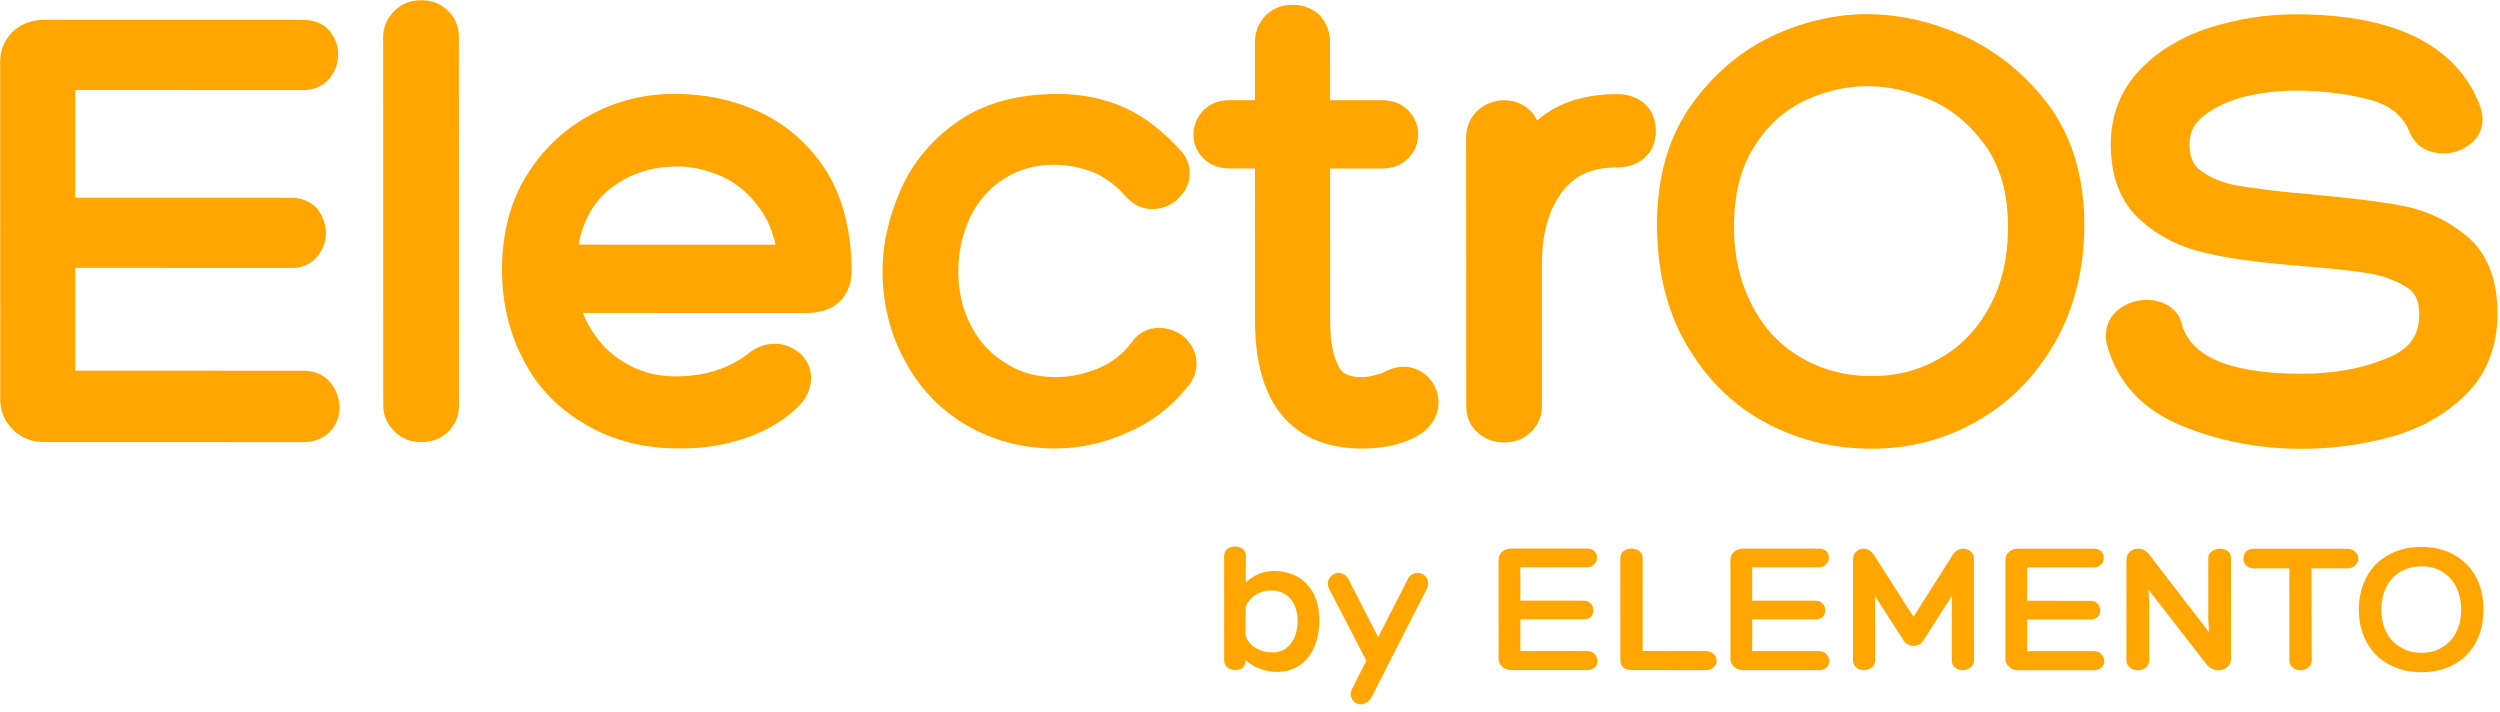
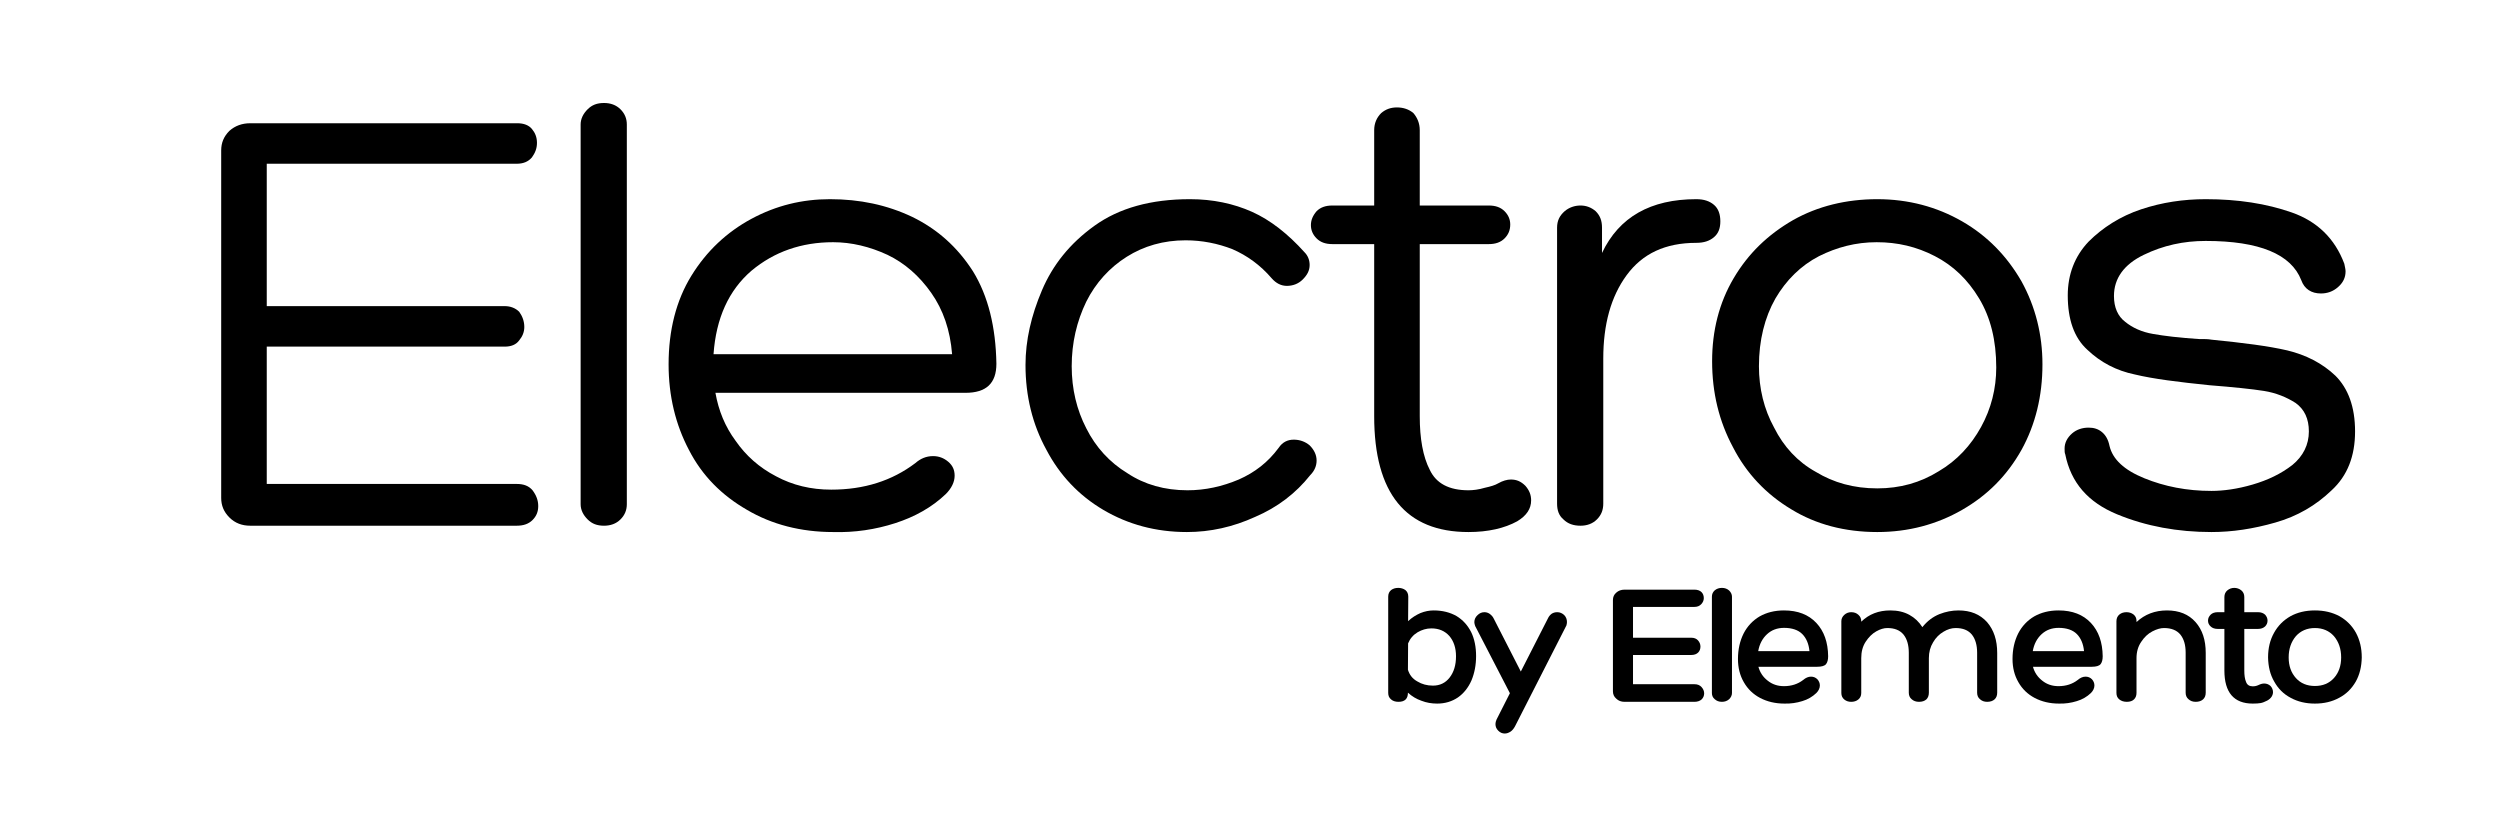
- <svg xmlns="http://www.w3.org/2000/svg" width="100%" height="100%" viewBox="0 0 274 78" version="1.1" xml:space="preserve" style="fill-rule:evenodd;clip-rule:evenodd;stroke-linejoin:round;stroke-miterlimit:2;">
-   <g transform="matrix(1,0,0,1,-1488.58,-1380.85)">
-     <g transform="matrix(0.155782,-0.269822,0.269995,0.155882,181.284,1917.22)">
-       <g transform="matrix(0.80518,1.39461,-1.39461,0.80518,5695.86,-411.98)">
-         <g transform="matrix(41.6667,0,0,41.6667,1322.83,2267.72)">
-           <path d="M0.308,-0.519C0.358,-0.519 0.401,-0.508 0.438,-0.487C0.474,-0.465 0.501,-0.435 0.521,-0.396C0.54,-0.357 0.549,-0.311 0.549,-0.26C0.549,-0.209 0.54,-0.163 0.523,-0.122C0.505,-0.081 0.479,-0.048 0.446,-0.025C0.412,-0.002 0.373,0.01 0.328,0.01C0.297,0.01 0.267,0.005 0.239,-0.006C0.21,-0.016 0.185,-0.031 0.162,-0.052C0.162,-0.017 0.144,-0 0.108,-0C0.09,-0 0.076,-0.005 0.066,-0.014C0.055,-0.023 0.05,-0.035 0.05,-0.051L0.05,-0.597C0.05,-0.614 0.056,-0.626 0.067,-0.635C0.078,-0.643 0.091,-0.647 0.107,-0.647C0.122,-0.647 0.136,-0.643 0.147,-0.635C0.158,-0.626 0.164,-0.614 0.164,-0.597L0.163,-0.458C0.184,-0.478 0.208,-0.493 0.233,-0.504C0.258,-0.514 0.283,-0.519 0.308,-0.519ZM0.304,-0.092C0.343,-0.092 0.375,-0.107 0.399,-0.138C0.423,-0.169 0.435,-0.209 0.435,-0.259C0.435,-0.306 0.422,-0.345 0.397,-0.374C0.371,-0.403 0.337,-0.417 0.295,-0.417C0.267,-0.417 0.241,-0.409 0.217,-0.395C0.192,-0.38 0.174,-0.359 0.163,-0.332L0.162,-0.182C0.171,-0.153 0.188,-0.131 0.215,-0.116C0.241,-0.1 0.271,-0.092 0.304,-0.092Z" style="fill:rgb(255,166,0);fill-rule:nonzero;" />
-         </g>
-         <g transform="matrix(41.6667,0,0,41.6667,1347.75,2267.72)">
-           <path d="M0.466,-0.509C0.481,-0.509 0.494,-0.503 0.505,-0.493C0.516,-0.482 0.521,-0.468 0.521,-0.453C0.521,-0.448 0.52,-0.441 0.518,-0.434L0.226,0.139C0.219,0.152 0.211,0.162 0.201,0.169C0.19,0.176 0.179,0.18 0.168,0.18C0.154,0.18 0.142,0.175 0.131,0.164C0.12,0.153 0.115,0.141 0.115,0.126C0.115,0.119 0.117,0.11 0.121,0.101L0.197,-0.049L0,-0.43C-0.003,-0.439 -0.005,-0.446 -0.005,-0.452C-0.005,-0.467 0.001,-0.481 0.013,-0.492C0.024,-0.503 0.037,-0.509 0.052,-0.509C0.063,-0.509 0.073,-0.506 0.083,-0.499C0.092,-0.492 0.1,-0.484 0.105,-0.473L0.259,-0.172L0.413,-0.474C0.418,-0.485 0.425,-0.493 0.434,-0.5C0.443,-0.506 0.454,-0.509 0.466,-0.509Z" style="fill:rgb(255,166,0);fill-rule:nonzero;" />
-         </g>
-         <g transform="matrix(41.6667,0,0,41.6667,1382.42,2267.72)">
-           <path d="M0.521,-0.1C0.538,-0.1 0.551,-0.095 0.561,-0.084C0.571,-0.073 0.576,-0.061 0.576,-0.048C0.576,-0.035 0.571,-0.023 0.562,-0.014C0.552,-0.005 0.538,-0 0.521,-0L0.124,-0C0.105,-0 0.089,-0.006 0.077,-0.018C0.064,-0.029 0.058,-0.043 0.058,-0.06L0.058,-0.578C0.058,-0.595 0.064,-0.609 0.077,-0.62C0.089,-0.631 0.105,-0.637 0.124,-0.637L0.521,-0.637C0.538,-0.637 0.552,-0.632 0.561,-0.623C0.57,-0.614 0.574,-0.602 0.574,-0.589C0.574,-0.576 0.569,-0.565 0.56,-0.555C0.55,-0.544 0.537,-0.539 0.521,-0.539L0.172,-0.539L0.172,-0.364L0.503,-0.364C0.519,-0.364 0.532,-0.359 0.541,-0.349C0.55,-0.339 0.555,-0.327 0.555,-0.314C0.555,-0.301 0.551,-0.289 0.542,-0.28C0.533,-0.271 0.52,-0.266 0.503,-0.266L0.172,-0.266L0.172,-0.1L0.521,-0.1Z" style="fill:rgb(255,166,0);fill-rule:nonzero;" />
-         </g>
-         <g transform="matrix(41.6667,0,0,41.6667,1409.04,2267.72)">
-           <path d="M0.117,-0C0.096,-0 0.081,-0.005 0.072,-0.014C0.062,-0.023 0.057,-0.036 0.057,-0.054L0.057,-0.586C0.057,-0.602 0.063,-0.615 0.075,-0.624C0.086,-0.632 0.1,-0.637 0.116,-0.637C0.131,-0.637 0.145,-0.632 0.157,-0.624C0.168,-0.615 0.174,-0.602 0.174,-0.586L0.174,-0.1L0.502,-0.1C0.521,-0.1 0.535,-0.095 0.546,-0.085C0.557,-0.075 0.562,-0.063 0.562,-0.05C0.562,-0.036 0.557,-0.024 0.546,-0.015C0.535,-0.005 0.521,-0 0.502,-0L0.117,-0Z" style="fill:rgb(255,166,0);fill-rule:nonzero;" />
-         </g>
-         <g transform="matrix(41.6667,0,0,41.6667,1433.04,2267.72)">
-           <path d="M0.521,-0.1C0.538,-0.1 0.551,-0.095 0.561,-0.084C0.571,-0.073 0.576,-0.061 0.576,-0.048C0.576,-0.035 0.571,-0.023 0.562,-0.014C0.552,-0.005 0.538,-0 0.521,-0L0.124,-0C0.105,-0 0.089,-0.006 0.077,-0.018C0.064,-0.029 0.058,-0.043 0.058,-0.06L0.058,-0.578C0.058,-0.595 0.064,-0.609 0.077,-0.62C0.089,-0.631 0.105,-0.637 0.124,-0.637L0.521,-0.637C0.538,-0.637 0.552,-0.632 0.561,-0.623C0.57,-0.614 0.574,-0.602 0.574,-0.589C0.574,-0.576 0.569,-0.565 0.56,-0.555C0.55,-0.544 0.537,-0.539 0.521,-0.539L0.172,-0.539L0.172,-0.364L0.503,-0.364C0.519,-0.364 0.532,-0.359 0.541,-0.349C0.55,-0.339 0.555,-0.327 0.555,-0.314C0.555,-0.301 0.551,-0.289 0.542,-0.28C0.533,-0.271 0.52,-0.266 0.503,-0.266L0.172,-0.266L0.172,-0.1L0.521,-0.1Z" style="fill:rgb(255,166,0);fill-rule:nonzero;" />
-         </g>
-         <g transform="matrix(41.6667,0,0,41.6667,1459.67,2267.72)">
-           <path d="M0.118,-0.637C0.127,-0.637 0.137,-0.634 0.146,-0.629C0.155,-0.624 0.163,-0.616 0.169,-0.607L0.378,-0.28L0.586,-0.608C0.592,-0.617 0.6,-0.624 0.61,-0.63C0.619,-0.635 0.629,-0.637 0.639,-0.637C0.654,-0.637 0.668,-0.632 0.679,-0.622C0.69,-0.612 0.695,-0.598 0.695,-0.581L0.695,-0.052C0.695,-0.035 0.689,-0.023 0.677,-0.014C0.665,-0.005 0.651,-0 0.636,-0C0.62,-0 0.607,-0.005 0.596,-0.014C0.584,-0.023 0.579,-0.035 0.579,-0.052L0.579,-0.389L0.43,-0.156C0.425,-0.147 0.417,-0.14 0.408,-0.135C0.399,-0.13 0.389,-0.127 0.378,-0.127C0.367,-0.127 0.357,-0.13 0.347,-0.136C0.337,-0.141 0.329,-0.149 0.324,-0.159L0.177,-0.388L0.177,-0.052C0.177,-0.035 0.171,-0.023 0.16,-0.014C0.148,-0.005 0.134,-0 0.119,-0C0.103,-0 0.089,-0.005 0.078,-0.014C0.067,-0.023 0.061,-0.035 0.061,-0.052L0.061,-0.58C0.061,-0.597 0.067,-0.61 0.078,-0.621C0.089,-0.632 0.103,-0.637 0.118,-0.637Z" style="fill:rgb(255,166,0);fill-rule:nonzero;" />
-         </g>
-         <g transform="matrix(41.6667,0,0,41.6667,1493.08,2267.72)">
-           <path d="M0.521,-0.1C0.538,-0.1 0.551,-0.095 0.561,-0.084C0.571,-0.073 0.576,-0.061 0.576,-0.048C0.576,-0.035 0.571,-0.023 0.562,-0.014C0.552,-0.005 0.538,-0 0.521,-0L0.124,-0C0.105,-0 0.089,-0.006 0.077,-0.018C0.064,-0.029 0.058,-0.043 0.058,-0.06L0.058,-0.578C0.058,-0.595 0.064,-0.609 0.077,-0.62C0.089,-0.631 0.105,-0.637 0.124,-0.637L0.521,-0.637C0.538,-0.637 0.552,-0.632 0.561,-0.623C0.57,-0.614 0.574,-0.602 0.574,-0.589C0.574,-0.576 0.569,-0.565 0.56,-0.555C0.55,-0.544 0.537,-0.539 0.521,-0.539L0.172,-0.539L0.172,-0.364L0.503,-0.364C0.519,-0.364 0.532,-0.359 0.541,-0.349C0.55,-0.339 0.555,-0.327 0.555,-0.314C0.555,-0.301 0.551,-0.289 0.542,-0.28C0.533,-0.271 0.52,-0.266 0.503,-0.266L0.172,-0.266L0.172,-0.1L0.521,-0.1Z" style="fill:rgb(255,166,0);fill-rule:nonzero;" />
-         </g>
-         <g transform="matrix(41.6667,0,0,41.6667,1519.71,2267.72)">
-           <path d="M0.482,-0.588C0.482,-0.603 0.488,-0.615 0.501,-0.624C0.513,-0.633 0.527,-0.637 0.543,-0.637C0.559,-0.637 0.573,-0.633 0.584,-0.625C0.595,-0.616 0.601,-0.604 0.601,-0.588L0.601,-0.06C0.601,-0.041 0.594,-0.027 0.581,-0.016C0.568,-0.005 0.552,-0 0.534,-0C0.523,-0 0.511,-0.003 0.501,-0.008C0.49,-0.013 0.481,-0.02 0.474,-0.029L0.168,-0.423L0.172,-0.367L0.172,-0.053C0.172,-0.036 0.166,-0.023 0.155,-0.014C0.143,-0.005 0.129,-0 0.113,-0C0.096,-0 0.082,-0.005 0.071,-0.014C0.059,-0.023 0.053,-0.036 0.053,-0.053L0.053,-0.576C0.053,-0.595 0.059,-0.61 0.071,-0.621C0.083,-0.632 0.097,-0.637 0.114,-0.637C0.126,-0.637 0.137,-0.635 0.146,-0.63C0.155,-0.624 0.164,-0.617 0.172,-0.607L0.486,-0.199L0.482,-0.266L0.482,-0.588Z" style="fill:rgb(255,166,0);fill-rule:nonzero;" />
-         </g>
-         <g transform="matrix(41.6667,0,0,41.6667,1548.5,2267.72)">
-           <path d="M0.518,-0.637C0.536,-0.637 0.55,-0.632 0.561,-0.622C0.572,-0.611 0.577,-0.599 0.577,-0.585C0.577,-0.572 0.572,-0.56 0.561,-0.55C0.55,-0.539 0.536,-0.534 0.518,-0.534L0.332,-0.534L0.333,-0.053C0.333,-0.036 0.327,-0.023 0.315,-0.014C0.302,-0.005 0.289,-0 0.274,-0C0.259,-0 0.245,-0.005 0.234,-0.014C0.222,-0.023 0.216,-0.036 0.216,-0.053L0.216,-0.534L0.031,-0.534C0.013,-0.534 -0.001,-0.539 -0.011,-0.549C-0.02,-0.559 -0.025,-0.571 -0.025,-0.585C-0.025,-0.599 -0.02,-0.611 -0.011,-0.622C-0.001,-0.632 0.013,-0.637 0.031,-0.637L0.518,-0.637Z" style="fill:rgb(255,166,0);fill-rule:nonzero;" />
-         </g>
-         <g transform="matrix(41.6667,0,0,41.6667,1571.75,2267.72)">
-           <path d="M0.675,-0.318C0.675,-0.253 0.662,-0.196 0.635,-0.147C0.608,-0.097 0.57,-0.058 0.521,-0.031C0.471,-0.004 0.415,0.01 0.35,0.01C0.285,0.01 0.228,-0.004 0.179,-0.031C0.129,-0.058 0.09,-0.097 0.063,-0.147C0.036,-0.196 0.022,-0.253 0.022,-0.318C0.022,-0.383 0.036,-0.44 0.063,-0.49C0.09,-0.54 0.129,-0.579 0.179,-0.606C0.228,-0.633 0.285,-0.647 0.35,-0.647C0.414,-0.647 0.471,-0.633 0.52,-0.606C0.569,-0.579 0.608,-0.54 0.635,-0.491C0.662,-0.441 0.675,-0.383 0.675,-0.318ZM0.35,-0.092C0.391,-0.092 0.428,-0.101 0.459,-0.121C0.49,-0.139 0.515,-0.166 0.532,-0.2C0.549,-0.234 0.558,-0.273 0.558,-0.318C0.558,-0.363 0.549,-0.402 0.532,-0.437C0.515,-0.471 0.49,-0.498 0.459,-0.517C0.428,-0.536 0.391,-0.545 0.35,-0.545C0.309,-0.545 0.272,-0.536 0.24,-0.517C0.208,-0.498 0.183,-0.471 0.166,-0.437C0.149,-0.402 0.14,-0.363 0.14,-0.318C0.14,-0.273 0.149,-0.234 0.166,-0.2C0.183,-0.166 0.208,-0.139 0.24,-0.121C0.272,-0.101 0.309,-0.092 0.35,-0.092Z" style="fill:rgb(255,166,0);fill-rule:nonzero;" />
-         </g>
-       </g>
-     </g>
-     <g transform="matrix(0.155782,-0.269822,0.269995,0.155882,181.284,1917.22)">
-       <g transform="matrix(0.656435,1.13698,-1.13698,0.656435,5184.62,190.954)">
-         <g transform="matrix(164.887,0,0,164.887,1085.95,2149.61)">
-           <path d="M0.543,-0.066C0.554,-0.066 0.562,-0.063 0.568,-0.056C0.574,-0.048 0.577,-0.04 0.577,-0.031C0.577,-0.022 0.574,-0.015 0.568,-0.009C0.562,-0.003 0.554,-0 0.543,-0L0.122,-0C0.109,-0 0.098,-0.004 0.089,-0.013C0.08,-0.022 0.076,-0.032 0.076,-0.044L0.076,-0.593C0.076,-0.605 0.08,-0.615 0.089,-0.624C0.098,-0.632 0.109,-0.636 0.122,-0.636L0.544,-0.636C0.554,-0.636 0.562,-0.633 0.567,-0.627C0.572,-0.621 0.575,-0.614 0.575,-0.605C0.575,-0.596 0.572,-0.589 0.567,-0.582C0.561,-0.575 0.553,-0.572 0.543,-0.572L0.148,-0.572L0.148,-0.347L0.524,-0.347C0.533,-0.347 0.541,-0.344 0.547,-0.338C0.552,-0.331 0.555,-0.323 0.555,-0.314C0.555,-0.306 0.552,-0.299 0.547,-0.293C0.542,-0.286 0.534,-0.283 0.524,-0.283L0.148,-0.283L0.148,-0.066L0.543,-0.066Z" style="fill:rgb(255,166,0);fill-rule:nonzero;stroke:rgb(255,166,0);stroke-width:0.05px;" />
-         </g>
-         <g transform="matrix(164.887,0,0,164.887,1191.32,2149.61)">
-           <path d="M0.132,-0.034C0.132,-0.025 0.129,-0.017 0.122,-0.01C0.115,-0.003 0.106,-0 0.096,-0C0.085,-0 0.077,-0.003 0.07,-0.01C0.063,-0.017 0.059,-0.025 0.059,-0.034L0.059,-0.634C0.059,-0.643 0.063,-0.651 0.07,-0.658C0.077,-0.665 0.085,-0.668 0.096,-0.668C0.106,-0.668 0.115,-0.665 0.122,-0.658C0.129,-0.651 0.132,-0.643 0.132,-0.634L0.132,-0.034Z" style="fill:rgb(255,166,0);fill-rule:nonzero;stroke:rgb(255,166,0);stroke-width:0.05px;" />
-         </g>
-         <g transform="matrix(164.887,0,0,164.887,1226.27,2149.61)">
-           <path d="M0.558,-0.256C0.558,-0.225 0.542,-0.21 0.509,-0.21L0.114,-0.21C0.119,-0.182 0.129,-0.157 0.146,-0.134C0.162,-0.111 0.183,-0.092 0.21,-0.078C0.236,-0.064 0.265,-0.057 0.297,-0.057C0.349,-0.057 0.393,-0.071 0.43,-0.099C0.438,-0.106 0.447,-0.11 0.458,-0.11C0.467,-0.11 0.475,-0.107 0.482,-0.101C0.489,-0.095 0.492,-0.088 0.492,-0.079C0.492,-0.069 0.487,-0.059 0.478,-0.05C0.456,-0.029 0.429,-0.014 0.398,-0.004C0.367,0.006 0.334,0.011 0.3,0.01C0.249,0.01 0.203,-0.002 0.164,-0.025C0.124,-0.048 0.093,-0.079 0.072,-0.12C0.051,-0.16 0.04,-0.205 0.04,-0.255C0.04,-0.309 0.052,-0.356 0.076,-0.395C0.1,-0.434 0.132,-0.464 0.171,-0.485C0.21,-0.506 0.251,-0.516 0.295,-0.516C0.342,-0.516 0.385,-0.507 0.425,-0.488C0.464,-0.469 0.496,-0.441 0.521,-0.402C0.545,-0.363 0.557,-0.314 0.558,-0.256ZM0.488,-0.271C0.485,-0.309 0.474,-0.341 0.455,-0.368C0.436,-0.395 0.413,-0.415 0.386,-0.428C0.358,-0.441 0.329,-0.448 0.3,-0.448C0.25,-0.448 0.207,-0.433 0.171,-0.403C0.135,-0.372 0.115,-0.328 0.111,-0.271L0.488,-0.271Z" style="fill:rgb(255,166,0);fill-rule:nonzero;stroke:rgb(255,166,0);stroke-width:0.05px;" />
-         </g>
-         <g transform="matrix(164.887,0,0,164.887,1328.34,2149.61)">
-           <path d="M0.428,-0.391C0.41,-0.412 0.389,-0.427 0.366,-0.437C0.343,-0.446 0.318,-0.451 0.292,-0.451C0.257,-0.451 0.226,-0.442 0.199,-0.425C0.172,-0.408 0.15,-0.384 0.135,-0.354C0.12,-0.323 0.112,-0.289 0.112,-0.252C0.112,-0.216 0.12,-0.183 0.135,-0.154C0.15,-0.124 0.172,-0.1 0.2,-0.083C0.227,-0.065 0.259,-0.056 0.295,-0.056C0.323,-0.056 0.35,-0.062 0.376,-0.073C0.401,-0.084 0.422,-0.1 0.439,-0.123C0.445,-0.132 0.453,-0.136 0.463,-0.136C0.472,-0.136 0.481,-0.133 0.488,-0.127C0.495,-0.12 0.499,-0.112 0.499,-0.103C0.499,-0.095 0.496,-0.087 0.489,-0.08C0.466,-0.051 0.437,-0.029 0.402,-0.014C0.367,0.002 0.331,0.01 0.294,0.01C0.245,0.01 0.201,-0.002 0.162,-0.025C0.123,-0.048 0.093,-0.08 0.072,-0.12C0.05,-0.16 0.039,-0.205 0.039,-0.254C0.039,-0.293 0.048,-0.332 0.065,-0.372C0.082,-0.412 0.109,-0.446 0.148,-0.474C0.187,-0.502 0.237,-0.516 0.299,-0.516C0.335,-0.516 0.368,-0.509 0.397,-0.496C0.426,-0.483 0.454,-0.461 0.48,-0.432C0.485,-0.427 0.488,-0.42 0.488,-0.412C0.488,-0.403 0.484,-0.396 0.477,-0.389C0.47,-0.382 0.461,-0.379 0.452,-0.379C0.443,-0.379 0.435,-0.383 0.428,-0.391Z" style="fill:rgb(255,166,0);fill-rule:nonzero;stroke:rgb(255,166,0);stroke-width:0.05px;" />
-         </g>
-         <g transform="matrix(164.887,0,0,164.887,1417.05,2149.61)">
-           <path d="M0.287,-0.506C0.298,-0.506 0.306,-0.503 0.312,-0.497C0.318,-0.491 0.321,-0.484 0.321,-0.476C0.321,-0.467 0.318,-0.46 0.312,-0.454C0.306,-0.448 0.298,-0.445 0.287,-0.445L0.178,-0.445L0.178,-0.173C0.178,-0.138 0.183,-0.109 0.194,-0.088C0.204,-0.067 0.224,-0.056 0.255,-0.056C0.262,-0.056 0.271,-0.057 0.281,-0.06C0.29,-0.062 0.297,-0.064 0.302,-0.067C0.309,-0.071 0.316,-0.073 0.322,-0.073C0.331,-0.073 0.338,-0.07 0.345,-0.063C0.351,-0.056 0.354,-0.049 0.354,-0.04C0.354,-0.027 0.347,-0.016 0.332,-0.007C0.312,0.004 0.286,0.01 0.255,0.01C0.156,0.01 0.106,-0.051 0.106,-0.173L0.106,-0.445L0.04,-0.445C0.029,-0.445 0.021,-0.448 0.015,-0.454C0.009,-0.46 0.006,-0.467 0.006,-0.475C0.006,-0.483 0.009,-0.49 0.015,-0.497C0.021,-0.503 0.029,-0.506 0.04,-0.506L0.106,-0.506L0.106,-0.625C0.106,-0.636 0.11,-0.645 0.117,-0.652C0.124,-0.658 0.132,-0.661 0.142,-0.661C0.152,-0.661 0.161,-0.658 0.168,-0.652C0.174,-0.645 0.178,-0.636 0.178,-0.625L0.178,-0.506L0.287,-0.506Z" style="fill:rgb(255,166,0);fill-rule:nonzero;stroke:rgb(255,166,0);stroke-width:0.05px;" />
-         </g>
-         <g transform="matrix(164.887,0,0,164.887,1480.53,2149.61)">
-           <path d="M0.135,-0.431C0.162,-0.488 0.212,-0.516 0.284,-0.516C0.296,-0.516 0.305,-0.513 0.312,-0.507C0.319,-0.501 0.322,-0.492 0.322,-0.481C0.322,-0.47 0.319,-0.462 0.312,-0.456C0.305,-0.45 0.296,-0.447 0.284,-0.447C0.235,-0.447 0.199,-0.43 0.174,-0.396C0.149,-0.362 0.137,-0.318 0.137,-0.264L0.137,-0.035C0.137,-0.025 0.134,-0.017 0.127,-0.01C0.12,-0.003 0.111,-0 0.101,-0C0.09,-0 0.081,-0.003 0.074,-0.01C0.067,-0.016 0.064,-0.024 0.064,-0.035L0.064,-0.471C0.064,-0.482 0.068,-0.49 0.076,-0.497C0.083,-0.503 0.092,-0.506 0.101,-0.506C0.11,-0.506 0.118,-0.503 0.125,-0.497C0.132,-0.49 0.135,-0.482 0.135,-0.471L0.135,-0.431Z" style="fill:rgb(255,166,0);fill-rule:nonzero;stroke:rgb(255,166,0);stroke-width:0.05px;" />
-         </g>
-         <g transform="matrix(164.887,0,0,164.887,1536.1,2149.61)">
-           <path d="M0.361,0.01C0.3,0.01 0.246,-0.004 0.197,-0.031C0.148,-0.058 0.109,-0.098 0.08,-0.149C0.051,-0.2 0.037,-0.26 0.037,-0.329C0.037,-0.399 0.053,-0.458 0.086,-0.506C0.119,-0.553 0.159,-0.588 0.208,-0.612C0.257,-0.635 0.305,-0.646 0.353,-0.646C0.402,-0.646 0.451,-0.635 0.502,-0.612C0.553,-0.588 0.595,-0.553 0.63,-0.506C0.664,-0.458 0.681,-0.399 0.681,-0.329C0.681,-0.262 0.666,-0.202 0.637,-0.151C0.608,-0.1 0.569,-0.06 0.52,-0.032C0.471,-0.004 0.418,0.01 0.361,0.01ZM0.112,-0.326C0.112,-0.273 0.123,-0.226 0.145,-0.185C0.166,-0.144 0.196,-0.113 0.234,-0.091C0.272,-0.069 0.314,-0.058 0.361,-0.058C0.406,-0.058 0.448,-0.069 0.485,-0.091C0.522,-0.112 0.552,-0.143 0.574,-0.184C0.596,-0.224 0.607,-0.271 0.607,-0.326C0.607,-0.383 0.594,-0.43 0.568,-0.469C0.541,-0.507 0.509,-0.535 0.47,-0.553C0.431,-0.57 0.393,-0.579 0.355,-0.579C0.317,-0.579 0.28,-0.571 0.243,-0.554C0.206,-0.537 0.174,-0.509 0.15,-0.471C0.125,-0.433 0.112,-0.385 0.112,-0.326Z" style="fill:rgb(255,166,0);fill-rule:nonzero;stroke:rgb(255,166,0);stroke-width:0.05px;" />
-         </g>
-         <g transform="matrix(164.887,0,0,164.887,1658.94,2149.61)">
-           <path d="M0.022,-0.14C0.021,-0.142 0.021,-0.145 0.021,-0.149C0.021,-0.159 0.025,-0.167 0.034,-0.173C0.042,-0.179 0.052,-0.182 0.063,-0.182C0.071,-0.182 0.078,-0.18 0.085,-0.176C0.091,-0.172 0.095,-0.166 0.096,-0.158C0.116,-0.094 0.188,-0.062 0.313,-0.062C0.369,-0.062 0.419,-0.071 0.464,-0.09C0.508,-0.108 0.53,-0.139 0.53,-0.184C0.53,-0.211 0.521,-0.232 0.502,-0.246C0.483,-0.259 0.459,-0.269 0.432,-0.274C0.404,-0.279 0.365,-0.283 0.315,-0.287C0.254,-0.292 0.204,-0.298 0.166,-0.307C0.128,-0.315 0.096,-0.331 0.069,-0.355C0.042,-0.379 0.029,-0.414 0.029,-0.46C0.029,-0.501 0.043,-0.536 0.07,-0.564C0.097,-0.592 0.132,-0.613 0.174,-0.626C0.216,-0.639 0.259,-0.646 0.303,-0.646C0.456,-0.646 0.548,-0.601 0.581,-0.512C0.582,-0.507 0.583,-0.503 0.583,-0.501C0.583,-0.492 0.579,-0.484 0.571,-0.479C0.563,-0.473 0.554,-0.47 0.544,-0.47C0.529,-0.47 0.518,-0.476 0.513,-0.488C0.5,-0.521 0.474,-0.544 0.436,-0.555C0.397,-0.566 0.353,-0.572 0.304,-0.572C0.277,-0.572 0.248,-0.569 0.218,-0.562C0.188,-0.555 0.162,-0.543 0.14,-0.526C0.118,-0.509 0.107,-0.487 0.107,-0.459C0.107,-0.432 0.116,-0.411 0.135,-0.397C0.154,-0.383 0.177,-0.373 0.206,-0.368C0.235,-0.363 0.274,-0.358 0.323,-0.354C0.388,-0.348 0.439,-0.342 0.475,-0.335C0.51,-0.328 0.541,-0.313 0.568,-0.29C0.594,-0.267 0.607,-0.232 0.607,-0.185C0.607,-0.138 0.592,-0.099 0.562,-0.07C0.532,-0.041 0.495,-0.02 0.45,-0.008C0.405,0.004 0.36,0.01 0.313,0.01C0.248,0.01 0.187,-0.002 0.13,-0.025C0.073,-0.048 0.037,-0.086 0.022,-0.14Z" style="fill:rgb(255,166,0);fill-rule:nonzero;stroke:rgb(255,166,0);stroke-width:0.05px;" />
-         </g>
-       </g>
-     </g>
+ <svg xmlns="http://www.w3.org/2000/svg" width="100%" height="100%" viewBox="0 0 2092 700" version="1.1" xml:space="preserve" style="fill-rule:evenodd;clip-rule:evenodd;stroke-linejoin:round;stroke-miterlimit:2;">
+   <g transform="matrix(1,0,0,1,17.0003,-70.7715)">
+     <path d="M415.389,475.74C421.214,475.74 425.451,477.329 428.628,481.036C431.805,485.272 433.394,489.508 433.394,494.274C433.394,499.04 431.805,502.747 428.628,505.924C425.451,509.101 421.214,510.69 415.389,510.69L192.451,510.69C185.567,510.69 179.742,508.572 174.976,503.806C170.21,499.04 168.092,493.745 168.092,487.39L168.092,196.67C168.092,190.315 170.21,185.02 174.976,180.254C179.742,176.018 185.567,173.899 192.451,173.899L415.919,173.899C421.214,173.899 425.451,175.488 428.098,178.665C430.746,181.843 432.335,185.549 432.335,190.315C432.335,195.081 430.746,198.788 428.098,202.495C424.921,206.202 420.685,207.79 415.389,207.79L206.219,207.79L206.219,326.938L405.328,326.938C410.094,326.938 414.33,328.527 417.508,331.704C420.155,335.411 421.744,339.647 421.744,344.413C421.744,348.649 420.155,352.356 417.508,355.533C414.86,359.24 410.623,360.829 405.328,360.829L206.219,360.829L206.219,475.74L415.389,475.74Z" style="fill-rule:nonzero;" />
+   </g>
+   <g transform="matrix(1,0,0,1,17.0003,-87.7165)">
+     <path d="M507.531,509.631C507.531,514.396 505.942,518.633 502.235,522.34C498.528,526.046 493.762,527.635 488.467,527.635C482.642,527.635 478.406,526.046 474.699,522.34C470.992,518.633 468.874,514.396 468.874,509.631L468.874,191.904C468.874,187.138 470.992,182.901 474.699,179.194C478.406,175.488 482.642,173.899 488.467,173.899C493.762,173.899 498.528,175.488 502.235,179.194C505.942,182.901 507.531,187.138 507.531,191.904L507.531,509.631Z" style="fill-rule:nonzero;" />
+   </g>
+   <g transform="matrix(1,0,0,1,17.0003,-1.4005)">
+     <path d="M816.785,305.756C816.785,322.171 808.312,330.115 790.837,330.115L581.667,330.115C584.315,344.942 589.61,358.18 598.612,370.36C607.085,382.54 618.205,392.601 632.503,400.015C646.271,407.428 661.628,411.135 678.574,411.135C706.11,411.135 729.41,403.721 749.003,388.894C753.239,385.187 758.005,383.069 763.83,383.069C768.596,383.069 772.833,384.658 776.539,387.835C780.246,391.012 781.835,394.719 781.835,399.485C781.835,404.78 779.187,410.076 774.421,414.842C762.771,425.962 748.473,433.905 732.058,439.201C715.642,444.496 698.167,447.144 680.162,446.614C653.155,446.614 628.796,440.26 608.144,428.08C586.962,415.901 570.546,399.485 559.426,377.774C548.305,356.592 542.48,332.762 542.48,306.285C542.48,277.69 548.835,252.801 561.544,232.149C574.253,211.497 591.199,195.61 611.851,184.49C632.503,173.369 654.214,168.074 677.514,168.074C702.403,168.074 725.173,172.84 746.355,182.901C767.008,192.962 783.953,207.79 797.192,228.442C809.901,249.094 816.255,275.042 816.785,305.756ZM779.717,297.812C778.128,277.69 772.303,260.744 762.242,246.447C752.18,232.149 740.001,221.558 725.703,214.674C710.876,207.79 695.519,204.083 680.162,204.083C653.685,204.083 630.914,212.026 611.851,227.912C592.787,244.328 582.196,267.628 580.078,297.812L779.717,297.812Z" style="fill-rule:nonzero;" />
+   </g>
+   <g transform="matrix(1,0,0,1,17.0003,-1.9305)">
+     <path d="M1047.13,234.797C1037.6,223.677 1026.48,215.733 1014.3,210.438C1002.12,205.672 988.885,203.024 975.117,203.024C956.582,203.024 940.167,207.79 925.869,216.792C911.571,225.795 899.921,238.504 891.978,254.39C884.035,270.806 879.798,288.811 879.798,308.404C879.798,327.467 884.035,344.942 891.978,360.299C899.921,376.185 911.571,388.895 926.398,397.897C940.696,407.429 957.642,412.195 976.705,412.195C991.532,412.195 1005.83,409.017 1019.6,403.192C1032.84,397.367 1043.96,388.895 1052.96,376.715C1056.14,371.949 1060.37,369.831 1065.67,369.831C1070.43,369.831 1075.2,371.42 1078.91,374.597C1082.61,378.304 1084.73,382.54 1084.73,387.306C1084.73,391.542 1083.14,395.779 1079.44,399.485C1067.26,414.842 1051.9,426.492 1033.37,434.435C1014.83,442.908 995.769,447.144 976.176,447.144C950.228,447.144 926.928,440.79 906.276,428.61C885.623,416.431 869.737,399.485 858.617,378.304C846.967,357.122 841.142,333.292 841.142,307.345C841.142,286.692 845.908,266.04 854.91,244.858C863.912,223.677 878.21,205.672 898.862,190.845C919.514,176.017 945.992,168.604 978.823,168.604C997.887,168.604 1015.36,172.311 1030.72,179.195C1046.08,186.079 1060.9,197.729 1074.67,213.086C1077.32,215.733 1078.91,219.44 1078.91,223.677C1078.91,228.442 1076.79,232.149 1073.08,235.856C1069.38,239.563 1064.61,241.152 1059.84,241.152C1055.08,241.152 1050.84,239.033 1047.13,234.797Z" style="fill-rule:nonzero;" />
+   </g>
+   <g transform="matrix(1,0,0,1,17.0003,-78.7145)">
+     <path d="M1228.77,250.683C1234.59,250.683 1238.83,252.272 1242.01,255.449C1245.18,258.626 1246.77,262.333 1246.77,266.57C1246.77,271.336 1245.18,275.042 1242.01,278.22C1238.83,281.397 1234.59,282.986 1228.77,282.986L1171.05,282.986L1171.05,427.022C1171.05,445.556 1173.7,460.913 1179.52,472.033C1184.82,483.154 1195.41,488.979 1211.82,488.979C1215.53,488.979 1220.3,488.449 1225.59,486.86C1230.36,485.801 1234.06,484.742 1236.71,483.154C1240.42,481.035 1244.13,479.976 1247.3,479.976C1252.07,479.976 1255.78,481.565 1259.48,485.272C1262.66,488.979 1264.25,492.685 1264.25,497.451C1264.25,504.335 1260.54,510.16 1252.6,514.926C1242.01,520.751 1228.24,523.928 1211.82,523.928C1159.4,523.928 1132.92,491.626 1132.92,427.022L1132.92,282.986L1097.97,282.986C1092.15,282.986 1087.91,281.397 1084.73,278.22C1081.55,275.042 1079.97,271.336 1079.97,267.099C1079.97,262.863 1081.55,259.156 1084.73,255.449C1087.91,252.272 1092.15,250.683 1097.97,250.683L1132.92,250.683L1132.92,187.667C1132.92,181.842 1135.04,177.077 1138.75,173.37C1142.45,170.192 1146.69,168.604 1151.98,168.604C1157.28,168.604 1162.05,170.192 1165.75,173.37C1168.93,177.077 1171.05,181.842 1171.05,187.667L1171.05,250.683L1228.77,250.683Z" style="fill-rule:nonzero;" />
+   </g>
+   <g transform="matrix(1,0,0,1,17.0003,-7.2255)">
+     <path d="M1323.56,218.91C1337.86,188.726 1364.33,173.899 1402.46,173.899C1408.81,173.899 1413.58,175.487 1417.29,178.665C1420.99,181.842 1422.58,186.608 1422.58,192.433C1422.58,198.258 1420.99,202.494 1417.29,205.672C1413.58,208.849 1408.81,210.437 1402.46,210.437C1376.51,210.437 1357.45,219.44 1344.21,237.444C1330.97,255.449 1324.62,278.749 1324.62,307.344L1324.62,428.61C1324.62,433.905 1323.03,438.142 1319.32,441.849C1315.61,445.555 1310.85,447.144 1305.55,447.144C1299.73,447.144 1294.96,445.555 1291.26,441.849C1287.55,438.671 1285.96,434.435 1285.96,428.61L1285.96,197.728C1285.96,191.903 1288.08,187.667 1292.31,183.96C1296.02,180.783 1300.79,179.194 1305.55,179.194C1310.32,179.194 1314.56,180.783 1318.26,183.96C1321.97,187.667 1323.56,191.903 1323.56,197.728L1323.56,218.91Z" style="fill-rule:nonzero;" />
+   </g>
+   <g transform="matrix(1,0,0,1,17.0003,-1.9305)">
+     <path d="M1553.91,447.144C1526.9,447.144 1502.54,440.79 1481.89,428.081C1460.71,415.372 1444.29,397.897 1433.17,376.185C1421.52,354.474 1415.7,330.645 1415.7,304.167C1415.7,278.749 1421.52,255.449 1433.7,234.797C1445.88,214.145 1462.3,198.258 1483.48,186.079C1504.13,174.429 1527.96,168.604 1553.91,168.604C1579.86,168.604 1603.69,174.958 1624.87,187.138C1646.05,199.317 1662.46,216.263 1674.64,237.445C1686.29,258.626 1692.12,281.926 1692.12,306.815C1692.12,333.292 1686.29,357.122 1674.64,378.304C1662.46,400.015 1646.05,416.431 1624.87,428.61C1603.69,440.79 1579.86,447.144 1553.91,447.144ZM1553.38,204.613C1535.9,204.613 1520.02,208.849 1505.19,216.263C1489.83,224.206 1477.65,236.386 1468.65,251.742C1459.65,267.629 1454.88,286.692 1454.88,308.404C1454.88,326.938 1459.12,344.413 1467.59,359.77C1475.54,375.656 1487.19,388.365 1502.54,396.838C1517.37,405.84 1534.32,410.606 1553.91,410.606C1572.97,410.606 1589.92,405.84 1605.27,396.308C1620.63,387.306 1632.28,374.597 1640.75,359.24C1649.23,343.883 1653.46,326.938 1653.46,309.463C1653.46,286.692 1648.7,267.629 1639.16,251.742C1629.63,235.856 1617.45,224.206 1602.1,216.263C1586.74,208.32 1570.85,204.613 1553.38,204.613Z" style="fill-rule:nonzero;" />
+   </g>
+   <g transform="matrix(1,0,0,1,17.0003,-1.9305)">
+     <path d="M1711.18,382.01C1710.65,380.951 1710.65,379.363 1710.65,377.245C1710.65,372.479 1712.77,368.242 1717.01,364.535C1720.72,361.358 1725.48,359.77 1730.78,359.77C1735.01,359.77 1738.72,360.829 1741.9,363.476C1745.07,366.124 1747.19,369.831 1748.25,375.126C1750.9,386.247 1760.43,395.249 1777.38,402.133C1794.32,409.017 1812.86,412.724 1833.51,412.724C1843.57,412.724 1855.22,411.135 1867.93,407.429C1880.64,403.722 1891.76,398.426 1901.29,391.013C1910.29,383.599 1915.06,374.067 1915.06,362.947C1915.06,352.356 1911.35,344.413 1903.94,339.117C1896.52,334.351 1887.52,330.645 1877.46,329.056C1867.4,327.467 1852.04,325.879 1831.92,324.29C1805.97,321.642 1784.79,318.995 1769.43,315.288C1754.08,312.111 1740.84,305.226 1729.72,294.636C1718.6,284.574 1713.3,269.217 1713.3,249.095C1713.3,231.62 1719.13,216.263 1730.78,204.083C1742.43,192.433 1757.25,182.902 1774.73,177.077C1792.2,171.252 1810.21,168.604 1828.74,168.604C1855.75,168.604 1879.58,172.311 1900.76,179.724C1921.94,187.138 1936.77,201.436 1944.71,222.617C1945.24,225.265 1945.77,227.383 1945.77,228.972C1945.77,234.267 1943.65,238.504 1939.42,242.211C1935.18,245.917 1930.42,247.506 1925.12,247.506C1917.18,247.506 1911.35,243.799 1908.7,236.386C1900.23,214.674 1873.75,203.554 1828.74,203.554C1810.21,203.554 1793.26,207.261 1776.85,215.204C1760.43,223.147 1751.96,234.797 1751.96,249.624C1751.96,259.156 1755.14,266.57 1761.49,271.336C1767.32,276.101 1775.26,279.808 1784.79,281.397C1793.79,282.986 1806.5,284.574 1822.92,285.633C1827.68,285.633 1830.86,285.633 1833.51,286.163C1859.99,288.811 1881.17,291.458 1897.05,295.165C1912.41,298.872 1926.18,305.756 1937.3,316.347C1947.89,326.938 1953.72,342.295 1953.72,362.947C1953.72,383.599 1947.36,400.015 1934.12,412.195C1920.88,424.904 1905.53,433.906 1886.99,439.201C1868.46,444.497 1850.98,447.144 1833.51,447.144C1805.44,447.144 1778.97,442.379 1754.61,432.317C1730.25,422.256 1715.95,405.84 1711.18,382.01Z" style="fill-rule:nonzero;" />
+   </g>
+   <g transform="matrix(1,0,0,1,17.0003,466.887)">
+     <path d="M1182.67,43.917C1190.04,43.917 1196.38,45.538 1201.83,48.633C1207.14,51.875 1211.12,56.296 1214.06,62.044C1216.86,67.791 1218.19,74.571 1218.19,82.086C1218.19,89.602 1216.86,96.382 1214.36,102.424C1211.71,108.466 1207.87,113.329 1203.01,116.719C1198,120.108 1192.25,121.877 1185.62,121.877C1181.05,121.877 1176.63,121.14 1172.5,119.519C1168.23,118.045 1164.55,115.835 1161.16,112.74C1161.16,117.898 1158.5,120.403 1153.2,120.403C1150.55,120.403 1148.48,119.666 1147.01,118.34C1145.39,117.014 1144.65,115.245 1144.65,112.887L1144.65,32.422C1144.65,29.917 1145.54,28.148 1147.16,26.822C1148.78,25.643 1150.69,25.053 1153.05,25.053C1155.26,25.053 1157.32,25.643 1158.95,26.822C1160.57,28.148 1161.45,29.917 1161.45,32.422L1161.3,52.907C1164.4,49.959 1167.94,47.749 1171.62,46.128C1175.3,44.654 1178.99,43.917 1182.67,43.917ZM1182.08,106.845C1187.83,106.845 1192.55,104.634 1196.08,100.066C1199.62,95.497 1201.39,89.602 1201.39,82.234C1201.39,75.307 1199.47,69.56 1195.79,65.286C1191.96,61.012 1186.95,58.949 1180.76,58.949C1176.63,58.949 1172.8,60.128 1169.26,62.191C1165.58,64.402 1162.92,67.497 1161.3,71.476L1161.16,93.581C1162.48,97.855 1164.99,101.097 1168.97,103.308C1172.8,105.666 1177.22,106.845 1182.08,106.845Z" style="fill-rule:nonzero;" />
+   </g>
+   <g transform="matrix(1,0,0,1,17.0003,512.278)">
+     <path d="M1286.13,0C1288.34,0 1290.25,0.884 1291.88,2.358C1293.5,3.979 1294.23,6.042 1294.23,8.252C1294.23,8.989 1294.09,10.021 1293.79,11.053L1250.76,95.497C1249.73,97.413 1248.55,98.886 1247.07,99.918C1245.45,100.95 1243.83,101.539 1242.21,101.539C1240.15,101.539 1238.38,100.802 1236.76,99.181C1235.14,97.56 1234.4,95.791 1234.4,93.581C1234.4,92.549 1234.7,91.223 1235.28,89.897L1246.48,67.791L1217.45,11.642C1217.01,10.316 1216.72,9.284 1216.72,8.4C1216.72,6.189 1217.6,4.126 1219.37,2.505C1220.99,0.884 1222.91,0 1225.12,0C1226.74,0 1228.21,0.442 1229.68,1.473C1231.01,2.505 1232.19,3.684 1232.93,5.305L1255.62,49.664L1278.32,5.158C1279.05,3.537 1280.09,2.358 1281.41,1.326C1282.74,0.442 1284.36,0 1286.13,0Z" style="fill-rule:nonzero;" />
+   </g>
+   <g transform="matrix(1,0,0,1,17.0003,466.888)">
+     <path d="M1400.93,105.666C1403.44,105.666 1405.35,106.403 1406.83,108.024C1408.3,109.645 1409.04,111.413 1409.04,113.329C1409.04,115.245 1408.3,117.014 1406.97,118.34C1405.5,119.666 1403.44,120.403 1400.93,120.403L1342.42,120.403C1339.62,120.403 1337.27,119.519 1335.5,117.75C1333.58,116.129 1332.7,114.066 1332.7,111.561L1332.7,35.222C1332.7,32.717 1333.58,30.653 1335.5,29.032C1337.27,27.411 1339.62,26.527 1342.42,26.527L1400.93,26.527C1403.44,26.527 1405.5,27.264 1406.83,28.59C1408.15,29.917 1408.74,31.685 1408.74,33.601C1408.74,35.517 1408,37.138 1406.68,38.612C1405.2,40.233 1403.29,40.97 1400.93,40.97L1349.5,40.97L1349.5,66.76L1398.28,66.76C1400.64,66.76 1402.55,67.497 1403.88,68.97C1405.2,70.444 1405.94,72.212 1405.94,74.128C1405.94,76.044 1405.35,77.813 1404.03,79.139C1402.7,80.465 1400.78,81.202 1398.28,81.202L1349.5,81.202L1349.5,105.666L1400.93,105.666Z" style="fill-rule:nonzero;" />
+   </g>
+   <g transform="matrix(1,0,0,1,17.0003,465.414)">
+     <path d="M1432.32,114.508C1432.32,116.424 1431.44,118.193 1429.96,119.667C1428.34,121.14 1426.28,121.877 1423.92,121.877C1421.42,121.877 1419.5,121.14 1417.88,119.667C1416.26,118.34 1415.52,116.572 1415.52,114.508L1415.52,33.896C1415.52,31.833 1416.26,30.064 1417.88,28.591C1419.5,27.264 1421.42,26.527 1423.92,26.527C1426.28,26.527 1428.34,27.264 1429.96,28.738C1431.44,30.212 1432.32,31.98 1432.32,33.896L1432.32,114.508Z" style="fill-rule:nonzero;" />
+   </g>
+   <g transform="matrix(1,0,0,1,17.0003,485.899)">
+     <path d="M1475.8,88.276C1482.13,88.276 1487.44,86.507 1491.86,83.118C1494.07,81.202 1496.28,80.318 1498.49,80.318C1500.55,80.318 1502.32,81.055 1503.8,82.528C1505.12,84.002 1505.86,85.771 1505.86,87.686C1505.86,89.897 1504.83,92.108 1502.91,94.023C1499.67,97.118 1495.69,99.476 1491.12,100.803C1486.41,102.276 1481.4,103.013 1476.24,102.866C1468.57,102.866 1461.8,101.245 1455.9,98.15C1450.01,95.055 1445.44,90.634 1442.19,84.886C1438.95,79.286 1437.33,72.802 1437.33,65.581C1437.33,57.475 1438.95,50.401 1442.05,44.212C1445.14,38.169 1449.71,33.306 1455.46,29.917C1461.21,26.674 1467.98,24.906 1475.8,24.906C1487.44,24.906 1496.43,28.443 1502.91,35.369C1509.4,42.296 1512.64,51.58 1512.79,63.223C1512.79,66.17 1512.2,68.381 1511.02,69.854C1509.84,71.328 1507.33,72.065 1503.5,72.065L1454.43,72.065C1455.75,76.928 1458.41,80.76 1462.24,83.707C1466.07,86.802 1470.64,88.276 1475.8,88.276ZM1475.94,39.496C1470.2,39.496 1465.48,41.264 1461.65,44.801C1457.82,48.338 1455.31,53.054 1454.28,58.949L1497.16,58.949C1496.58,52.907 1494.51,48.043 1491.12,44.654C1487.73,41.264 1482.57,39.496 1475.94,39.496Z" style="fill-rule:nonzero;" />
+   </g>
+   <g transform="matrix(1,0,0,1,17.0003,484.278)">
+     <path d="M1621.84,26.527C1632.01,26.527 1639.82,29.769 1645.72,36.254C1651.46,42.885 1654.26,51.433 1654.26,62.191L1654.26,95.35C1654.26,97.708 1653.53,99.624 1652.05,100.95C1650.58,102.276 1648.52,103.013 1645.86,103.013C1643.36,103.013 1641.44,102.276 1639.82,100.803C1638.2,99.476 1637.46,97.56 1637.46,95.35L1637.46,61.896C1637.46,55.559 1635.99,50.401 1633.04,46.717C1629.95,43.033 1625.53,41.264 1619.48,41.264C1616.09,41.264 1612.7,42.296 1609.31,44.359C1605.78,46.422 1602.83,49.37 1600.62,53.201C1598.26,57.033 1597.08,61.454 1597.08,66.465L1597.08,95.35C1597.08,97.708 1596.35,99.624 1595.02,100.95C1593.55,102.276 1591.48,103.013 1588.83,103.013C1586.32,103.013 1584.26,102.276 1582.64,100.803C1581.02,99.476 1580.28,97.56 1580.28,95.35L1580.28,61.896C1580.28,55.559 1578.81,50.401 1575.86,46.717C1572.77,43.033 1568.35,41.264 1562.3,41.264C1559.5,41.264 1556.41,42.148 1553.02,44.064C1549.63,45.98 1546.68,48.928 1544.18,52.759C1541.67,56.591 1540.49,61.159 1540.49,66.465L1540.49,95.644C1540.49,98.002 1539.61,99.771 1537.99,101.097C1536.37,102.424 1534.3,103.013 1532.09,103.013C1529.88,103.013 1527.97,102.424 1526.34,101.097C1524.72,99.771 1523.84,98.002 1523.84,95.644L1523.84,35.517C1523.84,33.454 1524.72,31.685 1526.34,30.211C1527.97,28.738 1529.88,28.001 1532.09,28.001C1534.6,28.001 1536.51,28.738 1538.13,30.211C1539.76,31.685 1540.49,33.454 1540.49,35.517L1540.49,35.959C1546.98,29.622 1555.08,26.527 1564.81,26.527C1570.85,26.527 1576.16,27.706 1580.72,30.211C1585.29,32.717 1588.83,36.106 1591.63,40.527C1595.76,35.369 1600.47,31.832 1605.93,29.622C1611.23,27.559 1616.54,26.527 1621.84,26.527Z" style="fill-rule:nonzero;" />
+   </g>
+   <g transform="matrix(1,0,0,1,17.0003,485.899)">
+     <path d="M1705.55,88.276C1711.89,88.276 1717.19,86.507 1721.61,83.118C1723.82,81.202 1726.03,80.318 1728.24,80.318C1730.31,80.318 1732.08,81.055 1733.55,82.528C1734.88,84.002 1735.61,85.771 1735.61,87.686C1735.61,89.897 1734.58,92.108 1732.67,94.023C1729.42,97.118 1725.44,99.476 1720.88,100.803C1716.16,102.276 1711.15,103.013 1705.99,102.866C1698.33,102.866 1691.55,101.245 1685.65,98.15C1679.76,95.055 1675.19,90.634 1671.95,84.886C1668.71,79.286 1667.08,72.802 1667.08,65.581C1667.08,57.475 1668.71,50.401 1671.8,44.212C1674.9,38.169 1679.46,33.306 1685.21,29.917C1690.96,26.674 1697.74,24.906 1705.55,24.906C1717.19,24.906 1726.18,28.443 1732.67,35.369C1739.15,42.296 1742.39,51.58 1742.54,63.223C1742.54,66.17 1741.95,68.381 1740.77,69.854C1739.59,71.328 1737.09,72.065 1733.25,72.065L1684.18,72.065C1685.51,76.928 1688.16,80.76 1691.99,83.707C1695.82,86.802 1700.39,88.276 1705.55,88.276ZM1705.7,39.496C1699.95,39.496 1695.23,41.264 1691.4,44.801C1687.57,48.338 1685.06,53.054 1684.03,58.949L1726.92,58.949C1726.33,52.907 1724.26,48.043 1720.88,44.654C1717.49,41.264 1712.33,39.496 1705.7,39.496Z" style="fill-rule:nonzero;" />
+   </g>
+   <g transform="matrix(1,0,0,1,17.0003,484.278)">
+     <path d="M1796.33,26.527C1806.5,26.527 1814.46,29.769 1820.2,36.254C1825.95,42.738 1828.75,51.286 1828.75,62.044L1828.75,95.35C1828.75,97.708 1828.01,99.624 1826.54,100.95C1825.07,102.276 1823,103.013 1820.35,103.013C1817.85,103.013 1815.93,102.276 1814.31,100.803C1812.69,99.476 1811.95,97.56 1811.95,95.35L1811.95,61.749C1811.95,55.412 1810.48,50.401 1807.53,46.717C1804.44,43.033 1799.87,41.264 1793.82,41.264C1791.02,41.264 1787.78,42.148 1784.1,44.064C1780.41,45.98 1777.32,48.928 1774.81,52.759C1772.16,56.591 1770.83,61.159 1770.83,66.465L1770.83,95.497C1770.83,97.855 1770.1,99.624 1768.77,100.95C1767.44,102.276 1765.38,103.013 1762.73,103.013C1760.08,103.013 1758.01,102.276 1756.39,100.95C1754.77,99.624 1754.03,97.855 1754.03,95.497L1754.03,35.517C1754.03,33.159 1754.92,31.243 1756.54,29.917C1758.16,28.59 1760.22,28.001 1762.43,28.001C1764.64,28.001 1766.56,28.59 1768.33,29.917C1769.95,31.243 1770.83,33.011 1770.83,35.222L1770.83,36.254C1777.76,29.769 1786.31,26.527 1796.33,26.527Z" style="fill-rule:nonzero;" />
+   </g>
+   <g transform="matrix(1,0,0,1,17.0003,466.887)">
+     <path d="M1872.82,106.403C1874.58,105.519 1876.21,105.077 1877.68,105.077C1879.74,105.077 1881.51,105.813 1882.98,107.14C1884.31,108.613 1885.05,110.382 1885.05,112.298C1885.05,113.624 1884.61,114.95 1883.87,116.129C1882.98,117.456 1881.81,118.487 1880.18,119.372C1878.12,120.403 1876.35,121.14 1874.73,121.435C1873.11,121.73 1870.9,121.877 1868.1,121.877C1852.33,121.877 1844.37,112.592 1844.37,94.171L1844.37,59.391L1838.77,59.391C1836.27,59.391 1834.2,58.654 1832.88,57.328C1831.4,56.002 1830.67,54.381 1830.67,52.465C1830.67,50.549 1831.4,48.928 1832.88,47.454C1834.2,46.128 1836.27,45.391 1838.77,45.391L1844.37,45.391L1844.37,32.717C1844.37,30.359 1845.26,28.443 1846.88,27.117C1848.5,25.79 1850.42,25.053 1852.63,25.053C1854.84,25.053 1856.9,25.79 1858.52,27.117C1860.14,28.443 1861.03,30.359 1861.03,32.717L1861.03,45.391L1872.52,45.391C1875.03,45.391 1876.94,46.128 1878.42,47.454C1879.74,48.928 1880.48,50.549 1880.48,52.465C1880.48,54.381 1879.74,56.002 1878.42,57.328C1876.94,58.654 1875.03,59.391 1872.52,59.391L1861.03,59.391L1861.03,94.171C1861.03,98.15 1861.47,101.392 1862.5,103.75C1863.38,106.255 1865.3,107.434 1868.1,107.434C1869.72,107.434 1871.19,107.14 1872.82,106.403Z" style="fill-rule:nonzero;" />
+   </g>
+   <g transform="matrix(1,0,0,1,17.0003,485.751)">
+     <path d="M1920.12,25.053C1927.93,25.053 1934.71,26.674 1940.75,29.916C1946.65,33.306 1951.22,37.875 1954.46,43.769C1957.7,49.812 1959.32,56.591 1959.32,64.402C1959.18,72.065 1957.55,78.844 1954.31,84.592C1950.92,90.486 1946.35,95.055 1940.46,98.15C1934.56,101.392 1927.79,103.013 1920.12,103.013C1912.46,103.013 1905.68,101.392 1899.78,98.15C1893.89,95.055 1889.32,90.486 1886.08,84.592C1882.69,78.844 1881.07,72.065 1880.92,64.402C1880.92,56.591 1882.54,49.812 1885.93,43.769C1889.17,37.875 1893.74,33.306 1899.64,29.916C1905.53,26.674 1912.31,25.053 1920.12,25.053ZM1920.12,88.276C1926.75,88.276 1932.06,86.065 1936.04,81.644C1940.02,77.223 1942.08,71.475 1942.08,64.402C1942.08,57.18 1940.02,51.285 1936.04,46.57C1932.06,42.148 1926.75,39.79 1920.12,39.79C1913.49,39.79 1908.19,42.148 1904.21,46.57C1900.23,51.285 1898.16,57.18 1898.16,64.402C1898.16,71.475 1900.23,77.223 1904.21,81.644C1908.19,86.065 1913.49,88.276 1920.12,88.276Z" style="fill-rule:nonzero;" />
  </g>
</svg>
